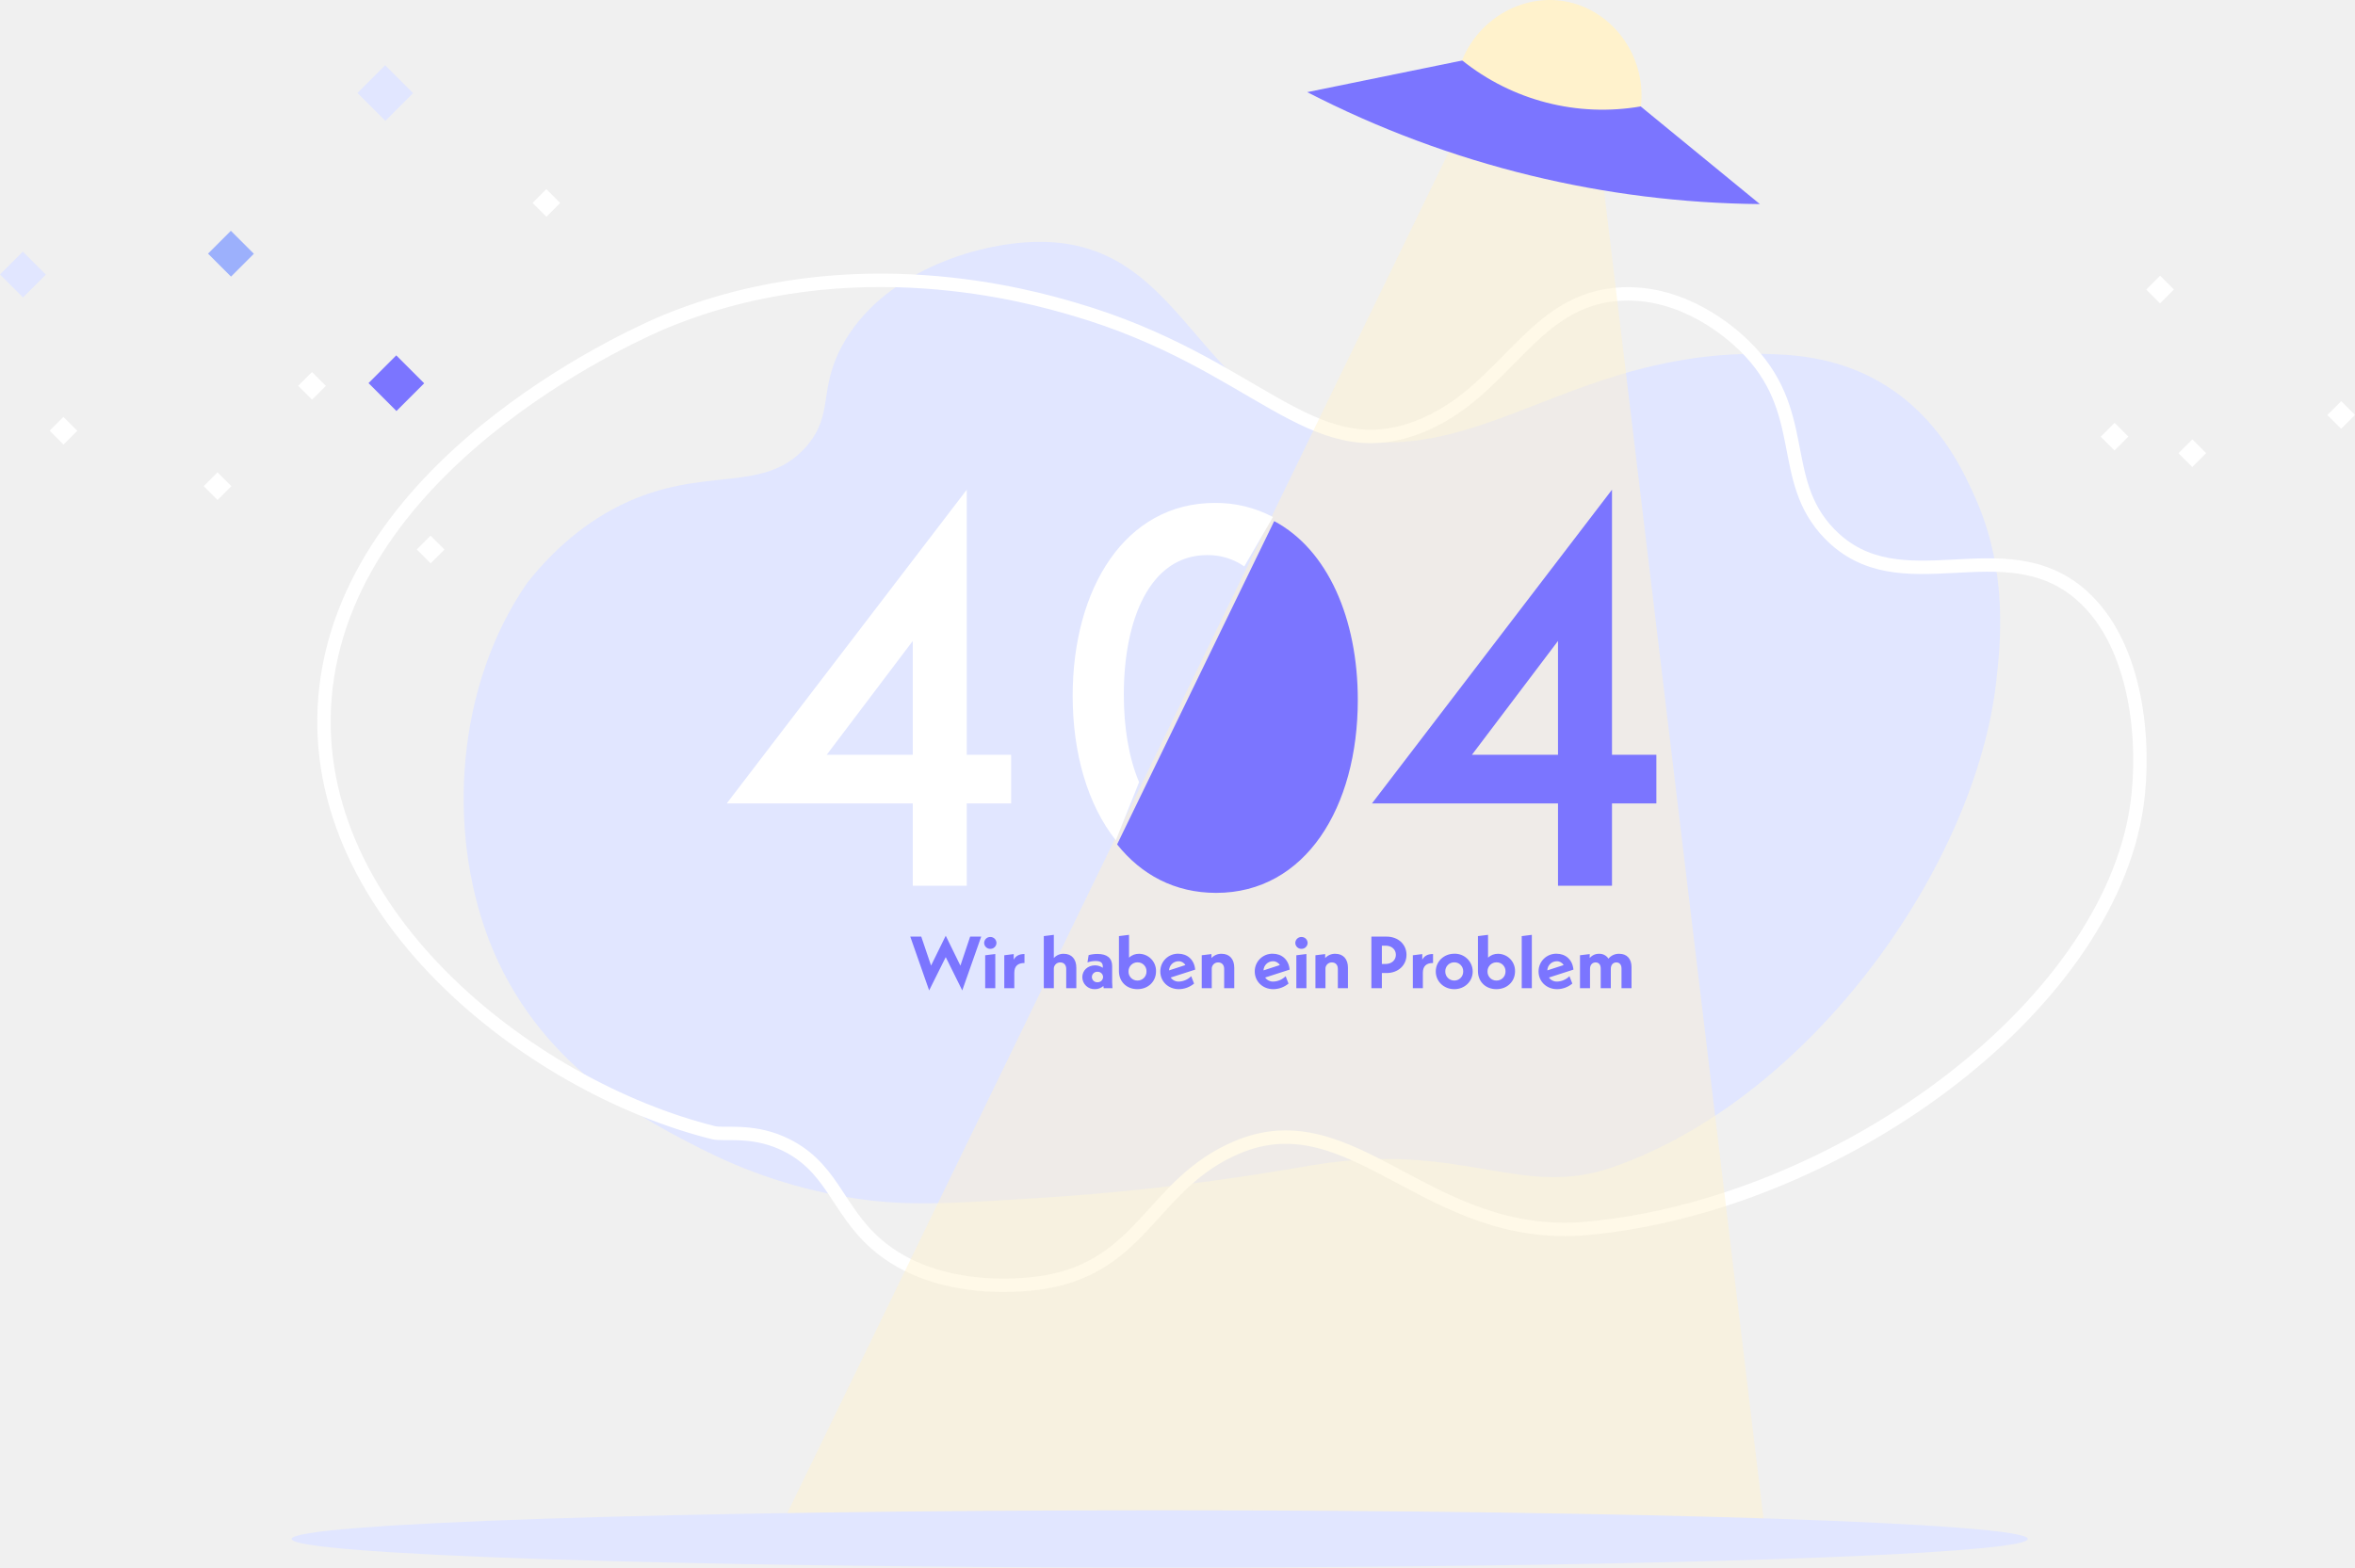
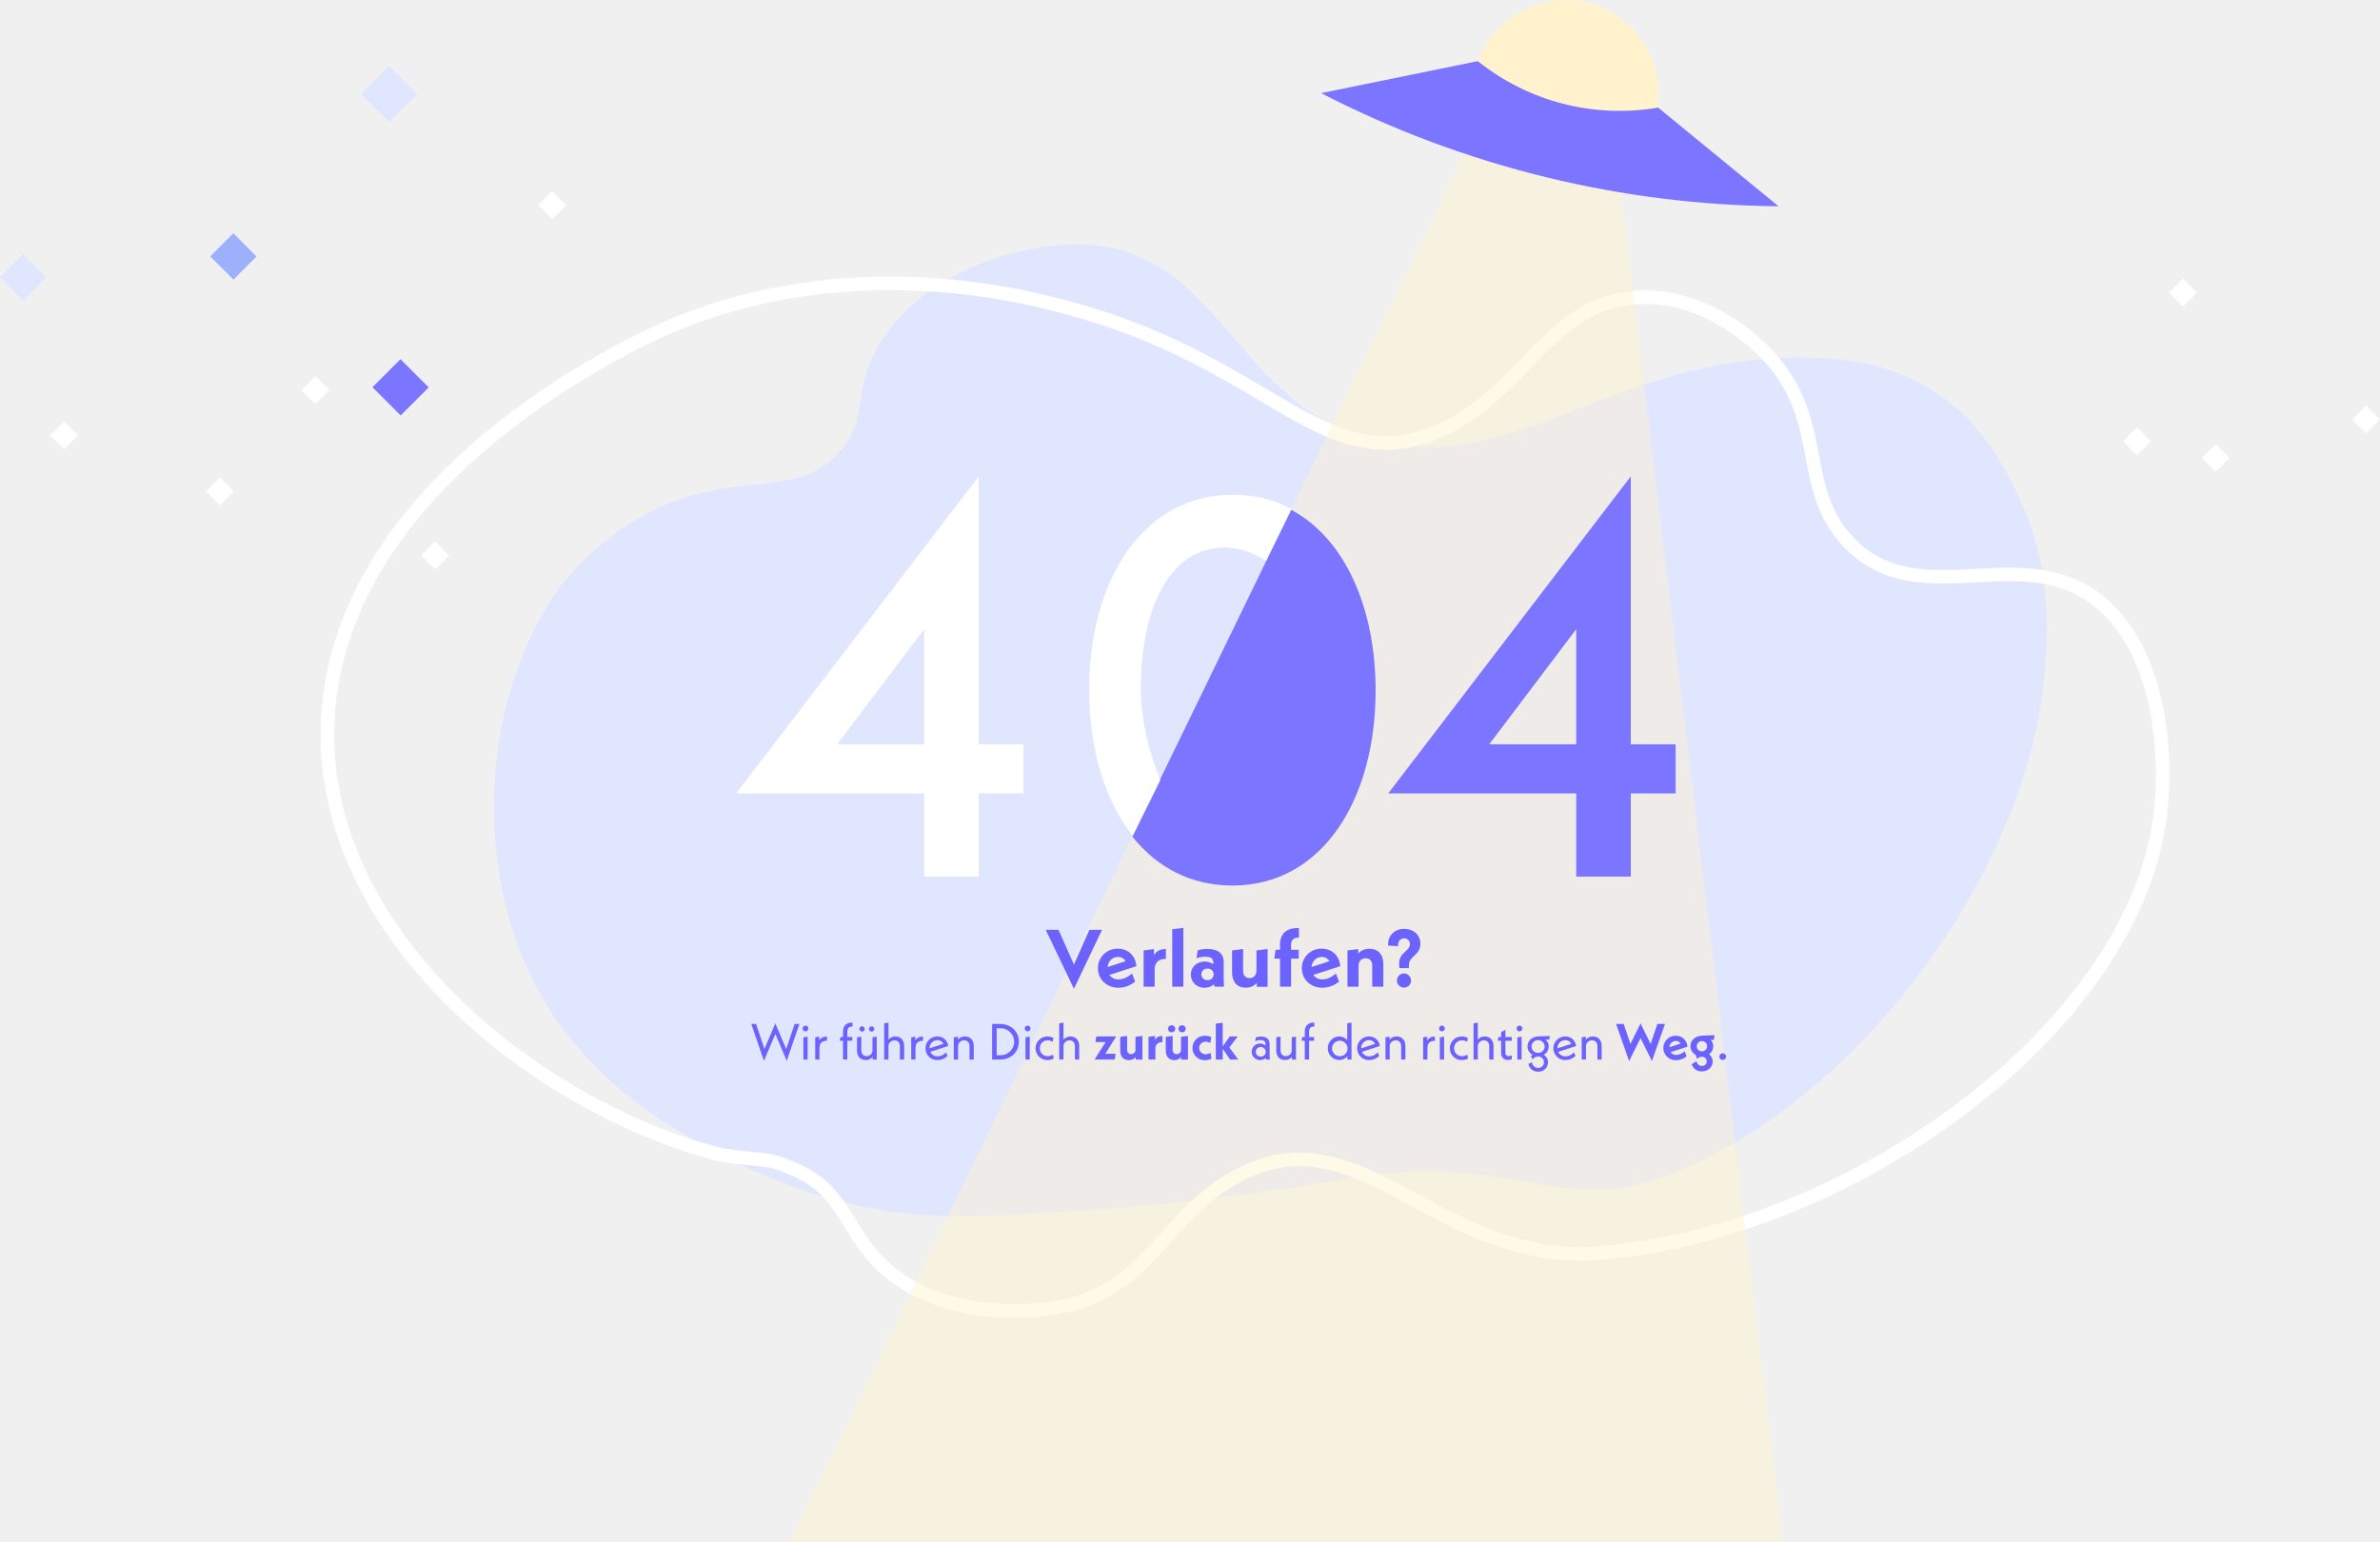
- <svg xmlns="http://www.w3.org/2000/svg" width="1405.343" height="935.707" viewBox="0 0 1405.343 935.707">
-   <g id="Gruppe_3029" data-name="Gruppe 3029" transform="translate(-234.957 -197.275)">
+ <svg xmlns="http://www.w3.org/2000/svg" width="1405.343" height="910.511" viewBox="0 0 1405.343 910.511">
+   <g id="Gruppe_3606" data-name="Gruppe 3606" transform="translate(-234.957 -197.275)">
    <g id="Gruppe_2062" data-name="Gruppe 2062" transform="translate(116.293 96.75)">
-       <path id="Pfad_4411" data-name="Pfad 4411" d="M1805.908,704.544c29.067,20.645,41.794,49.969,47.461,62.474,20.167,44.509,15.339,88.137,12.923,109.969-12.158,109.856-110.019,248.963-228.958,290.417-55.352,19.292-89.588-15.995-179.321-1.175-12.193,2.014-44.326,7.894-90.179,13.123-31.528,3.6-55.729,5.307-67.325,6.054-53.208,3.423-79.811,5.135-108.358,1.568a301.374,301.374,0,0,1-95.81-29.087c-36.205-18.181-100.8-50.615-129.793-126.694-24.953-65.465-19.358-151.284,22.923-212.451,11.422-14.469,29.645-33.652,55.99-46.6,49.5-24.324,85.2-5.762,110.663-34.957,16.726-19.178,6.891-33.577,21.514-60.38,23.489-43.054,78.972-61.091,115.88-61.746,90.2-1.6,93.281,100.192,185.6,117.451,82.5,15.423,138.458-54.943,254.565-50.405C1751.712,682.813,1779.292,685.641,1805.908,704.544Z" transform="translate(-556.309 -370.151)" fill="#e1e6ff" />
-       <path id="Pfad_4412" data-name="Pfad 4412" d="M1630.523,826.751c42.3,43.655,104.1-3.989,150.322,36.632,34.21,30.068,38.3,89.53,33.172,125.449-17.473,122.436-180.228,239.165-328.25,252.59-94.906,8.608-139.362-77.592-208.6-48.443-50.846,21.405-55.7,70.561-114.962,80.533-6.506,1.095-63.366,9.864-100.687-22.974-23.854-20.988-26.139-47.019-56.6-60.315-18.08-7.89-34.441-4.474-40.205-5.906C854.781,1157.008,717.7,1050.339,733.39,918.224c16.553-139.342,191.994-213.866,202.824-218.3,111.685-45.72,218.256-14.6,243.721-7.167,108.888,31.793,140.938,94.792,204.818,70.5,53.073-20.181,67.509-77.569,122.521-79.614,36.383-1.352,63.769,22.5,72.274,30.748C1619.811,753.454,1598.913,794.125,1630.523,826.751Z" transform="translate(-420.16 -407.655)" fill="none" stroke="#fff" stroke-miterlimit="10" stroke-width="8" />
+       <path id="Pfad_4411" data-name="Pfad 4411" d="M1805.908,704.544c29.067,20.645,41.794,49.969,47.461,62.474,20.167,44.509,15.339,88.137,12.923,109.969-12.158,109.856-110.019,248.963-228.958,290.417-55.352,19.292-89.588-15.995-179.321-1.175-12.193,2.014-44.326,7.894-90.179,13.123-31.528,3.6-55.729,5.307-67.325,6.054-53.208,3.423-79.811,5.135-108.358,1.568a301.374,301.374,0,0,1-95.81-29.087c-36.205-18.181-100.8-50.615-129.793-126.694-24.953-65.465-19.358-151.284,22.923-212.451,11.422-14.469,29.645-33.652,55.99-46.6,49.5-24.324,85.2-5.762,110.663-34.957,16.726-19.178,6.891-33.577,21.514-60.38,23.489-43.054,78.972-61.091,115.88-61.746,90.2-1.6,93.281,100.192,185.6,117.451,82.5,15.423,138.458-54.943,254.565-50.405C1751.712,682.813,1779.292,685.641,1805.908,704.544Z" transform="translate(-541.309 -370.151)" fill="#e1e6ff" />
+       <path id="Pfad_4412" data-name="Pfad 4412" d="M1630.523,828.515c42.3,44.165,104.1-4.035,150.322,37.06,34.21,30.419,38.3,90.574,33.172,126.912-17.473,123.864-180.228,241.955-328.25,255.536-94.906,8.708-139.362-78.5-208.6-49.008-50.846,21.655-55.7,71.384-114.962,81.473-6.506,1.107-63.366,9.979-100.687-23.242-23.854-21.233-22.615-44.78-53.08-58.231-18.08-7.982-15.209-4.42-43.729-8.763-109.924-27.628-247.009-135.542-231.315-269.2C749.943,780.088,925.384,704.695,936.214,700.21c111.685-46.253,218.256-14.773,243.721-7.251,108.888,32.164,140.938,95.9,204.818,71.323,53.073-20.417,67.509-78.473,122.521-80.542,36.383-1.368,63.769,22.759,72.274,31.107C1619.811,754.363,1598.913,795.508,1630.523,828.515Z" transform="translate(-420.16 -407.655)" fill="none" stroke="#fff" stroke-miterlimit="10" stroke-width="8" />
      <path id="Pfad_4143" data-name="Pfad 4143" d="M1532.087,499.446,1129.322,1328.44h586.569l-96.656-805.286Z" transform="translate(-544.386 -317.404)" fill="#fff2cc" opacity="0.46" />
-       <path id="Pfad_4144" data-name="Pfad 4144" d="M1262.294,924.313h-26.477V973.44H1203.6V924.313H1092.58l143.236-187.259V895.283h26.477Zm-58.7-29.03V827.334l-51.36,67.949Z" transform="translate(-540.24 -344.216)" fill="#fff" />
-       <path id="Pfad_4413" data-name="Pfad 4413" d="M518.028,0c286.1,0,518.028,7.655,518.028,17.1,0,7.648-152.169,14.124-361.821,16.306-49.445.515-101.848.791-156.207.791C231.929,34.194,0,26.539,0,17.1S231.929,0,518.028,0Z" transform="translate(292.697 1002.039)" fill="#e1e6ff" />
-       <path id="Pfad_4145" data-name="Pfad 4145" d="M1432.112,758.186c31.914,17.032,49.886,58.13,49.886,106.748,0,64.121-31.262,115.162-84.537,115.162-24.761,0-44.755-10.9-59.1-28.942Zm-225.854,33.626q.222.52.514,1.113" transform="translate(-553.068 -346.601)" fill="#7b75ff" />
-       <path id="Pfad_4146" data-name="Pfad 4146" d="M1696.313,924.313h-26.478V973.44h-32.22V924.313H1526.6l143.235-187.259V895.283h26.478Zm-58.7-29.03V827.334l-51.361,67.949Z" transform="translate(-589.215 -344.216)" fill="#7b75ff" />
+       <path id="Pfad_4144" data-name="Pfad 4144" d="M1262.294,924.313h-26.477V973.44H1203.6V924.313H1092.58l143.236-187.259V895.283h26.477Zm-58.7-29.03V827.334l-51.36,67.949Z" transform="translate(-539.24 -355.216)" fill="#fff" />
+       <path id="Pfad_4145" data-name="Pfad 4145" d="M1432.112,758.186c31.914,17.032,49.886,58.13,49.886,106.748,0,64.121-31.262,115.162-84.537,115.162-24.761,0-44.755-10.9-59.1-28.942Zm-225.854,33.626q.222.52.514,1.113" transform="translate(-551.068 -356.601)" fill="#7b75ff" />
+       <path id="Pfad_4146" data-name="Pfad 4146" d="M1696.313,924.313h-26.478V973.44h-32.22V924.313H1526.6l143.235-187.259V895.283h26.478Zm-58.7-29.03V827.334l-51.361,67.949Z" transform="translate(-588.215 -355.216)" fill="#7b75ff" />
      <path id="Pfad_4158" data-name="Pfad 4158" d="M1634,434.8l119.167,97.654a602.194,602.194,0,0,1-136.718-17.034,602.209,602.209,0,0,1-133.4-49.785Z" transform="translate(-584.301 -310.109)" fill="#7b75ff" />
      <path id="Pfad_4159" data-name="Pfad 4159" d="M1587.183,443.543c10.229-25.106,36.231-39.581,61.321-35.208,28.083,4.894,48.82,32.323,45.429,62.728a133.8,133.8,0,0,1-106.749-27.521Z" transform="translate(-596.051 -307.036)" fill="#fff2cc" />
-       <path id="Pfad_4160" data-name="Pfad 4160" d="M1427.691,783.853a37.878,37.878,0,0,0-22.127-6.773c-34.453,0-49.765,38.919-49.765,83.262,0,19.394,2.929,37.751,9.109,52.268l-13.872,34.716c-16.706-21.014-25.754-51.725-25.754-86.221,0-64.121,31.263-115.163,84.857-115.163a72.7,72.7,0,0,1,34.652,8.416Z" transform="translate(-566.498 -345.219)" fill="#fff" />
-       <g id="Brustkrebs_Monat" data-name="Brustkrebs Monat" transform="translate(661.516 646.402)" style="isolation: isolate">
-         <path id="Pfad_5413" data-name="Pfad 5413" d="M42.68-30.8h-6.6L30.272-13.464,21.516-31.328,12.76-13.508,6.908-30.8H.352L11.616,1.32l9.9-19.888L31.372,1.32Zm5.412,7.3a3.6,3.6,0,0,0,3.7-3.52,3.608,3.608,0,0,0-3.7-3.564,3.6,3.6,0,0,0-3.652,3.564A3.589,3.589,0,0,0,48.092-23.5ZM45.056,0h6.028V-20.416l-6.028.748ZM62.084-17.028v-3.344l-5.632.7V0h5.984V-9.2c0-4.048,2.156-5.852,6.072-5.852v-5.368C65.34-20.416,63.272-19.272,62.084-17.028Zm29.876-3.52A7.633,7.633,0,0,0,86.02-18v-13.86l-5.984.748V0H86.02V-11.308A3.771,3.771,0,0,1,89.848-15.4c2.112,0,3.564,1.408,3.564,3.872V0H99.44V-12.276C99.44-17.336,96.668-20.548,91.96-20.548ZM121,0l-.176-3.608v-9.636c0-4.84-3.124-7.216-8.8-7.216a20.455,20.455,0,0,0-5.236.7l-.7,4.356a15.069,15.069,0,0,1,4.8-.836c3.256,0,4.356,1.144,4.356,3.344v.7a8.418,8.418,0,0,0-4.576-1.452c-4.444,0-7.656,3.08-7.656,7.084a7.21,7.21,0,0,0,7.48,7.128,7.517,7.517,0,0,0,5.1-1.892L115.764,0Zm-8.976-3.564a3.151,3.151,0,0,1-3.3-3.124,3.151,3.151,0,0,1,3.3-3.124,3.2,3.2,0,0,1,3.388,3.124A3.2,3.2,0,0,1,112.024-3.564Zm24.86-16.984A8.493,8.493,0,0,0,130.9-18.26v-13.6l-6.028.748v20.9c0,6.38,4.664,10.78,11,10.78C142.3.572,147-3.96,147-10.076A10.176,10.176,0,0,0,136.884-20.548Zm-.968,15.972a5.253,5.253,0,0,1-5.324-5.412A5.31,5.31,0,0,1,136-15.444a5.253,5.253,0,0,1,5.324,5.412A5.31,5.31,0,0,1,135.916-4.576Zm24.772.616a5.718,5.718,0,0,1-4.928-2.42l14.608-4.708c-.528-6.072-4.8-9.5-10.032-9.5a10.513,10.513,0,0,0-10.78,10.6c0,5.94,4.708,10.56,11.088,10.56a14.343,14.343,0,0,0,9.064-3.344l-1.716-4.4A10.928,10.928,0,0,1,160.688-3.96ZM160.38-16.1a4.606,4.606,0,0,1,4.136,2.288l-9.724,3.168A5.653,5.653,0,0,1,160.38-16.1Zm25.784-4.444A7.919,7.919,0,0,0,180.092-18v-2.376l-5.808.7V0h5.984V-11.308A3.747,3.747,0,0,1,184.1-15.4c2.112,0,3.564,1.408,3.564,3.872V0h6.028V-12.276C193.688-17.336,190.916-20.548,186.164-20.548ZM217.052-3.96a5.718,5.718,0,0,1-4.928-2.42l14.608-4.708c-.528-6.072-4.8-9.5-10.032-9.5a10.513,10.513,0,0,0-10.78,10.6c0,5.94,4.708,10.56,11.088,10.56a14.343,14.343,0,0,0,9.064-3.344l-1.716-4.4A10.928,10.928,0,0,1,217.052-3.96ZM216.744-16.1a4.606,4.606,0,0,1,4.136,2.288l-9.724,3.168A5.653,5.653,0,0,1,216.744-16.1ZM233.772-23.5a3.6,3.6,0,0,0,3.7-3.52,3.608,3.608,0,0,0-3.7-3.564,3.6,3.6,0,0,0-3.652,3.564A3.589,3.589,0,0,0,233.772-23.5ZM230.736,0h6.028V-20.416l-6.028.748Zm23.276-20.548A7.919,7.919,0,0,0,247.94-18v-2.376l-5.808.7V0h5.984V-11.308a3.747,3.747,0,0,1,3.828-4.092c2.112,0,3.564,1.408,3.564,3.872V0h6.028V-12.276C261.536-17.336,258.764-20.548,254.012-20.548ZM284.592-30.8h-9.064V0h6.248V-9.064h2.816c6.864,0,11.88-4.576,11.88-10.868S291.456-30.8,284.592-30.8Zm-.528,16.324h-2.288V-25.388h2.288c3.52,0,6.072,2.244,6.072,5.456C290.136-16.764,287.584-14.476,284.064-14.476Zm21.824-2.552v-3.344l-5.632.7V0h5.984V-9.2c0-4.048,2.156-5.852,6.072-5.852v-5.368C309.144-20.416,307.076-19.272,305.888-17.028Zm19.1,17.6c6.2,0,11-4.62,11-10.56a10.647,10.647,0,0,0-11-10.6c-6.2,0-11.044,4.62-11.044,10.6C313.94-4.048,318.78.572,324.984.572Zm0-5.148a5.327,5.327,0,0,1-5.368-5.456,5.29,5.29,0,0,1,5.368-5.412,5.253,5.253,0,0,1,5.324,5.412A5.29,5.29,0,0,1,324.984-4.576ZM351.12-20.548a8.493,8.493,0,0,0-5.984,2.288v-13.6l-6.028.748v20.9c0,6.38,4.664,10.78,11,10.78,6.424,0,11.132-4.532,11.132-10.648A10.176,10.176,0,0,0,351.12-20.548Zm-.968,15.972a5.253,5.253,0,0,1-5.324-5.412,5.31,5.31,0,0,1,5.412-5.456,5.253,5.253,0,0,1,5.324,5.412A5.31,5.31,0,0,1,350.152-4.576ZM365.244,0h6.028V-31.856l-6.028.748Zm21.164-3.96a5.718,5.718,0,0,1-4.928-2.42l14.608-4.708c-.528-6.072-4.8-9.5-10.032-9.5a10.513,10.513,0,0,0-10.78,10.6c0,5.94,4.708,10.56,11.088,10.56a14.343,14.343,0,0,0,9.064-3.344l-1.716-4.4A10.928,10.928,0,0,1,386.408-3.96ZM386.1-16.1a4.606,4.606,0,0,1,4.136,2.288l-9.724,3.168A5.653,5.653,0,0,1,386.1-16.1Zm37.356-4.444a7.989,7.989,0,0,0-6.468,2.9,6.294,6.294,0,0,0-5.588-2.9A6.968,6.968,0,0,0,405.812-18v-2.376l-5.808.7V0h5.984V-11.616c0-2.332,1.408-3.784,3.344-3.784,1.8,0,3.036,1.276,3.036,3.564V0H418.4V-11.616c0-2.332,1.364-3.784,3.3-3.784,1.8,0,3.08,1.276,3.08,3.564V0h5.984V-12.584C430.76-17.424,428.12-20.548,423.456-20.548Z" transform="translate(0 44)" fill="#7b75ff" />
-       </g>
+       <path id="Pfad_4160" data-name="Pfad 4160" d="M1429.666,785.025c-6.236-4.341-15.568-7.946-24.1-7.946-34.453,0-49.765,38.919-49.765,83.262,0,19.394,5.381,39.523,11.56,54.04l-16.323,32.943c-16.706-21.014-25.754-51.725-25.754-86.221,0-64.121,31.263-115.163,84.857-115.163a72.7,72.7,0,0,1,34.652,8.416Z" transform="translate(-563.498 -353.219)" fill="#fff" />
    </g>
    <g id="Gruppe_3027" data-name="Gruppe 3027" transform="translate(107.387 56.891)">
      <rect id="Rechteck_348-2" data-name="Rechteck 348-2" width="19.278" height="19.404" transform="translate(127.57 304.221) rotate(-45)" fill="#e1e6ff" />
      <rect id="Rechteck_349-2" data-name="Rechteck 349-2" width="19.278" height="19.404" transform="translate(251.703 291.779) rotate(-45)" fill="#9cb0fc" />
      <rect id="Rechteck_350-2" data-name="Rechteck 350-2" width="23.417" height="23.569" transform="translate(347.482 369.061) rotate(-45)" fill="#7b75ff" />
      <rect id="Rechteck_351-2" data-name="Rechteck 351-2" width="23.417" height="23.569" transform="translate(340.87 195.877) rotate(-45)" fill="#e1e6ff" />
      <rect id="Rechteck_351-2-2" data-name="Rechteck 351-2" width="11.634" height="11.71" transform="translate(157.191 397.479) rotate(-45)" fill="#fff" />
      <rect id="Rechteck_351-2-3" data-name="Rechteck 351-2" width="11.634" height="11.71" transform="translate(305.523 370.678) rotate(-45)" fill="#fff" />
      <rect id="Rechteck_351-2-4" data-name="Rechteck 351-2" width="11.634" height="11.71" transform="translate(249.127 430.559) rotate(-45)" fill="#fff" />
      <rect id="Rechteck_351-2-5" data-name="Rechteck 351-2" width="11.634" height="11.71" transform="translate(376.289 468.363) rotate(-45)" fill="#fff" />
      <rect id="Rechteck_351-2-6" data-name="Rechteck 351-2" width="11.634" height="11.71" transform="translate(445.357 261.494) rotate(-45)" fill="#fff" />
    </g>
    <g id="Gruppe_3028" data-name="Gruppe 3028" transform="translate(-73 -47)">
      <rect id="Rechteck_351-2-7" data-name="Rechteck 351-2" width="11.71" height="11.634" transform="translate(1607.959 514.814) rotate(-45)" fill="#fff" />
      <rect id="Rechteck_351-2-8" data-name="Rechteck 351-2" width="11.71" height="11.634" transform="translate(1561.561 504.934) rotate(-45)" fill="#fff" />
      <rect id="Rechteck_351-2-9" data-name="Rechteck 351-2" width="11.71" height="11.634" transform="translate(1588.723 417.129) rotate(-45)" fill="#fff" />
      <rect id="Rechteck_351-2-10" data-name="Rechteck 351-2" width="11.71" height="11.634" transform="translate(1696.793 491.998) rotate(-45)" fill="#fff" />
    </g>
+     <path id="Pfad_7169" data-name="Pfad 7169" d="M76.99,9H74.17L69.19,23.82,62.77,8.64,56.35,23.79,51.4,9H48.58l7.47,21.78L62.8,14.91l6.72,15.87Zm3.6,4.38a1.7,1.7,0,1,0-1.71-1.71A1.69,1.69,0,0,0,80.59,13.38ZM79.33,30h2.52V16.47l-2.52.45Zm9.39-11.31V16.5l-2.4.39V30h2.52V23.25c0-2.91,1.53-4.32,4.44-4.32V16.47A4.968,4.968,0,0,0,88.72,18.69Zm19.32-8.16h.33V8.19h-.36c-3.3,0-5.28,1.92-5.28,5.28v3.24h-1.5l-.42,2.22h1.92V30h2.55V18.93h2.94V16.71h-2.94V13.62C105.28,11.55,106.27,10.53,108.04,10.53Zm5.97,3a1.575,1.575,0,1,0-1.59-1.59A1.581,1.581,0,0,0,114.01,13.53Zm5.64,0a1.575,1.575,0,1,0,0-3.15,1.575,1.575,0,1,0,0,3.15Zm.48,3.36v7.35a3.41,3.41,0,0,1-3.45,3.75c-1.86,0-3.15-1.2-3.15-3.51V16.47l-2.52.42v7.86c0,3.51,2.1,5.55,5.13,5.55a5.25,5.25,0,0,0,4.11-1.83v1.56h2.4V16.47Zm13.56-.51a5.119,5.119,0,0,0-4.11,1.89V8.22l-2.52.42V30h2.52V22.47a3.486,3.486,0,0,1,3.54-3.78c1.89,0,3.21,1.23,3.21,3.51V30h2.52V21.96C138.85,18.45,136.69,16.38,133.69,16.38Zm11.73,2.31V16.5l-2.4.39V30h2.52V23.25c0-2.91,1.53-4.32,4.44-4.32V16.47A4.968,4.968,0,0,0,145.42,18.69Zm13.17,9.45a4.578,4.578,0,0,1-4.32-2.67l10.56-3.42a6.206,6.206,0,0,0-6.36-5.67,6.976,6.976,0,1,0,.09,13.95,8.512,8.512,0,0,0,5.91-2.43l-.9-2.16A6.583,6.583,0,0,1,158.59,28.14Zm-.12-9.6a3.755,3.755,0,0,1,3.57,2.19l-8.22,2.67A4.685,4.685,0,0,1,158.47,18.54Zm16.29-2.16a5.3,5.3,0,0,0-4.2,1.89V16.5l-2.4.39V30h2.52V22.47a3.5,3.5,0,0,1,3.54-3.81c1.89,0,3.21,1.23,3.21,3.54V30h2.52V21.96C179.95,18.45,177.82,16.38,174.76,16.38ZM190.78,30h4.83c6.27,0,10.98-4.5,10.98-10.5S201.88,9,195.61,9h-4.83Zm2.7-2.55V11.55h2.1a7.954,7.954,0,1,1,0,15.9Zm18.27-14.07a1.7,1.7,0,1,0-1.71-1.71A1.69,1.69,0,0,0,211.75,13.38ZM210.49,30h2.52V16.47l-2.52.45Zm13.02.33a8.3,8.3,0,0,0,3.63-.87l-.39-2.37a6.381,6.381,0,0,1-3.18.96,4.586,4.586,0,0,1-4.62-4.71,4.543,4.543,0,0,1,4.62-4.68,6.191,6.191,0,0,1,3.03.87l.42-2.31a7.931,7.931,0,0,0-3.51-.84,6.976,6.976,0,1,0,0,13.95Zm13.53-13.95a5.119,5.119,0,0,0-4.11,1.89V8.22l-2.52.42V30h2.52V22.47a3.486,3.486,0,0,1,3.54-3.78c1.89,0,3.21,1.23,3.21,3.51V30h2.52V21.96C242.2,18.45,240.04,16.38,237.04,16.38Zm27.03-.03H252.28l-.51,3.36h6.03L251.26,30H263.2l.51-3.39h-6.09Zm11.37.24v7.47a2.517,2.517,0,0,1-2.55,2.76,2.324,2.324,0,0,1-2.37-2.61V16.08l-4.08.51v8.13c0,3.45,1.83,5.64,5.04,5.64a5.314,5.314,0,0,0,4.08-1.74v1.41h3.99V16.08Zm11.52,1.8V16.11l-3.84.48V30h4.08V23.73c0-2.76,1.47-3.99,4.14-3.99V16.08C289.18,16.08,287.77,16.86,286.96,18.39Zm9.81-4.47a2.072,2.072,0,1,0,0-4.14,2.071,2.071,0,1,0,0,4.14Zm6.18,0a2.072,2.072,0,1,0,0-4.14,2.071,2.071,0,1,0,0,4.14Zm-.63,2.67v7.47a2.517,2.517,0,0,1-2.55,2.76,2.324,2.324,0,0,1-2.37-2.61V16.08l-4.08.51v8.13c0,3.45,1.83,5.64,5.04,5.64a5.314,5.314,0,0,0,4.08-1.74v1.41h3.99V16.08Zm14.28,13.8a8.532,8.532,0,0,0,3.69-.84l-.51-3.51a6.092,6.092,0,0,1-2.94.84,3.721,3.721,0,1,1-.03-7.44,5.964,5.964,0,0,1,2.79.78l.57-3.51a9.21,9.21,0,0,0-3.6-.75,7.221,7.221,0,1,0,.03,14.43ZM336.1,30l-5.22-7.11,4.95-6.54h-4.71l-4.17,5.85V8.28l-4.08.51V30h4.08V23.67L331.27,30Zm18.66,0-.12-2.52V20.82c0-2.79-1.74-4.38-5.1-4.38a9.822,9.822,0,0,0-3.03.48l-.42,2.19a9.841,9.841,0,0,1,3.24-.6c2.13,0,2.85.84,2.85,2.52v.72a4.9,4.9,0,1,0-3.15,8.58,5.08,5.08,0,0,0,3.33-1.2l.09.87Zm-5.37-1.71a2.837,2.837,0,1,1,0-5.67,2.838,2.838,0,1,1,0,5.67Zm18.3-11.4v7.35a3.41,3.41,0,0,1-3.45,3.75c-1.86,0-3.15-1.2-3.15-3.51V16.47l-2.52.42v7.86c0,3.51,2.1,5.55,5.13,5.55a5.25,5.25,0,0,0,4.11-1.83v1.56h2.4V16.47Zm13.02-6.36h.33V8.19h-.36c-3.3,0-5.28,1.92-5.28,5.28v3.24h-1.5l-.42,2.22h1.92V30h2.55V18.93h2.94V16.71h-2.94V13.62C377.95,11.55,378.94,10.53,380.71,10.53Zm19.77-1.89v9.9a6.01,6.01,0,0,0-4.71-2.16,6.852,6.852,0,0,0-6.78,6.96,6.833,6.833,0,0,0,6.78,6.96,6.045,6.045,0,0,0,4.77-2.22V30H403V8.22Zm-4.41,19.41a4.574,4.574,0,0,1-4.56-4.71,4.577,4.577,0,1,1,4.56,4.71Zm17.4.09a4.578,4.578,0,0,1-4.32-2.67l10.56-3.42a6.206,6.206,0,0,0-6.36-5.67,6.976,6.976,0,1,0,.09,13.95,8.512,8.512,0,0,0,5.91-2.43l-.9-2.16A6.583,6.583,0,0,1,413.47,28.14Zm-.12-9.6a3.755,3.755,0,0,1,3.57,2.19L408.7,23.4A4.685,4.685,0,0,1,413.35,18.54Zm16.29-2.16a5.3,5.3,0,0,0-4.2,1.89V16.5l-2.4.39V30h2.52V22.47a3.5,3.5,0,0,1,3.54-3.81c1.89,0,3.21,1.23,3.21,3.54V30h2.52V21.96C434.83,18.45,432.7,16.38,429.64,16.38Zm18.06,2.31V16.5l-2.4.39V30h2.52V23.25c0-2.91,1.53-4.32,4.44-4.32V16.47A4.968,4.968,0,0,0,447.7,18.69Zm8.7-5.31a1.7,1.7,0,1,0-1.71-1.71A1.69,1.69,0,0,0,456.4,13.38ZM455.14,30h2.52V16.47l-2.52.45Zm13.02.33a8.3,8.3,0,0,0,3.63-.87l-.39-2.37a6.381,6.381,0,0,1-3.18.96,4.586,4.586,0,0,1-4.62-4.71,4.543,4.543,0,0,1,4.62-4.68,6.192,6.192,0,0,1,3.03.87l.42-2.31a7.931,7.931,0,0,0-3.51-.84,6.976,6.976,0,1,0,0,13.95Zm13.53-13.95a5.119,5.119,0,0,0-4.11,1.89V8.22l-2.52.42V30h2.52V22.47a3.486,3.486,0,0,1,3.54-3.78c1.89,0,3.21,1.23,3.21,3.51V30h2.52V21.96C486.85,18.45,484.69,16.38,481.69,16.38Zm15.96,2.55V16.71h-3.78V12.45l-2.52,1.41v2.85h-1.59l-.42,2.22h2.01v7.2a3.746,3.746,0,0,0,4.02,4.11,5.665,5.665,0,0,0,2.28-.45V27.54a5.3,5.3,0,0,1-1.89.42,1.8,1.8,0,0,1-1.89-2.04V18.93Zm4.53-5.55a1.7,1.7,0,1,0-1.71-1.71A1.69,1.69,0,0,0,502.18,13.38ZM500.92,30h2.52V16.47l-2.52.45Zm19.23-13.92-6.84.27c-3.9.15-6.39,2.73-6.39,5.91a5.618,5.618,0,0,0,3,4.98,6.587,6.587,0,0,0-1.02.84l1.05,1.8a3.971,3.971,0,0,1,3.21-1.65,3.377,3.377,0,1,1,.03,6.75,3.564,3.564,0,0,1-3.6-3.39l-2.16.99a5.637,5.637,0,0,0,5.76,4.59,5.564,5.564,0,0,0,5.85-5.49,5.165,5.165,0,0,0-2.52-4.47,5.634,5.634,0,0,0,2.94-4.92,5.378,5.378,0,0,0-1.95-4.17l2.22.18Zm-6.96,9.96a3.726,3.726,0,0,1-3.9-3.72,3.886,3.886,0,0,1,7.77,0A3.7,3.7,0,0,1,513.19,26.04Zm16.17,2.1a4.578,4.578,0,0,1-4.32-2.67l10.56-3.42a6.206,6.206,0,0,0-6.36-5.67,6.976,6.976,0,1,0,.09,13.95,8.512,8.512,0,0,0,5.91-2.43l-.9-2.16A6.583,6.583,0,0,1,529.36,28.14Zm-.12-9.6a3.755,3.755,0,0,1,3.57,2.19l-8.22,2.67A4.685,4.685,0,0,1,529.24,18.54Zm16.29-2.16a5.3,5.3,0,0,0-4.2,1.89V16.5l-2.4.39V30h2.52V22.47a3.5,3.5,0,0,1,3.54-3.81c1.89,0,3.21,1.23,3.21,3.54V30h2.52V21.96C550.72,18.45,548.59,16.38,545.53,16.38ZM588.1,9h-4.5l-3.96,11.82L573.67,8.64,567.7,20.79,563.71,9h-4.47l7.68,21.9,6.75-13.56,6.72,13.56Zm6.63,18.3a3.9,3.9,0,0,1-3.36-1.65l9.96-3.21a6.647,6.647,0,0,0-6.84-6.48,7.22,7.22,0,1,0,.21,14.43,9.779,9.779,0,0,0,6.18-2.28l-1.17-3A7.451,7.451,0,0,1,594.73,27.3Zm-.21-8.28a3.141,3.141,0,0,1,2.82,1.56l-6.63,2.16A3.854,3.854,0,0,1,594.52,19.02Zm22.86-3.42-7.35.3c-4.5.21-6.9,3.06-6.9,6.21a5.8,5.8,0,0,0,3.09,5.13l.81,2.4a3.827,3.827,0,0,1,2.79-1.29,2.736,2.736,0,1,1,.06,5.46,3.162,3.162,0,0,1-3.15-2.79l-2.88,1.74a6.015,6.015,0,0,0,6.06,4.23c3.81,0,6.36-2.67,6.36-5.82a5.137,5.137,0,0,0-2.19-4.29,5.714,5.714,0,0,0,2.52-4.74,5.3,5.3,0,0,0-1.56-3.81l1.89.12Zm-7.5,3.51a2.985,2.985,0,0,1,3.06,3,3.045,3.045,0,1,1-3.06-3Zm12.33,11.16a1.98,1.98,0,1,0-2.01-1.98A1.992,1.992,0,0,0,622.21,30.27Z" transform="translate(630 793)" fill="#6c63ff" />
+     <path id="Pfad_7168" data-name="Pfad 7168" d="M248.224,14.4,239.1,34.9l-9.12-20.5h-7.536L239.1,49.2l16.608-34.8Zm17.184,29.28a6.238,6.238,0,0,1-5.376-2.64L275.968,35.9c-.576-6.624-5.232-10.368-10.944-10.368A11.469,11.469,0,0,0,253.264,37.1c0,6.48,5.136,11.52,12.1,11.52a15.647,15.647,0,0,0,9.888-3.648l-1.872-4.8C270.592,42.672,267.9,43.68,265.408,43.68Zm-.336-13.248a5.025,5.025,0,0,1,4.512,2.5l-10.608,3.456C259.312,32.928,261.76,30.432,265.072,30.432Zm21.312-1.008V25.776l-6.144.768V48h6.528V37.968c0-4.416,2.352-6.384,6.624-6.384V25.728C289.936,25.728,287.68,26.976,286.384,29.424ZM297.136,48h6.576V13.248l-6.576.816Zm30.576,0-.192-3.936V33.552c0-5.28-3.408-7.872-9.6-7.872a22.315,22.315,0,0,0-5.712.768L311.44,31.2a16.439,16.439,0,0,1,5.232-.912c3.552,0,4.752,1.248,4.752,3.648V34.7a9.184,9.184,0,0,0-4.992-1.584c-4.848,0-8.352,3.36-8.352,7.728a7.865,7.865,0,0,0,8.16,7.776,8.2,8.2,0,0,0,5.568-2.064L322,48Zm-9.792-3.888a3.413,3.413,0,1,1,0-6.816,3.419,3.419,0,1,1,0,6.816Zm28.944-17.568V38.5c0,2.688-1.68,4.416-4.08,4.416-2.256,0-3.792-1.536-3.792-4.176V25.728l-6.528.816V39.552c0,5.52,2.928,9.024,8.064,9.024a8.5,8.5,0,0,0,6.528-2.784v2.256h6.384V25.728Zm24.528-7.488h.576V13.344H371.2c-6.672,0-10.416,3.456-10.416,9.744V26.16h-2.592l-.816,5.28h3.408V48h6.528V31.44h4.512V26.16h-4.512V23.328C367.312,20.544,368.752,19.056,371.392,19.056Zm14.4,24.624a6.238,6.238,0,0,1-5.376-2.64L396.352,35.9c-.576-6.624-5.232-10.368-10.944-10.368A11.469,11.469,0,0,0,373.648,37.1c0,6.48,5.136,11.52,12.1,11.52a15.647,15.647,0,0,0,9.888-3.648l-1.872-4.8C390.976,42.672,388.288,43.68,385.792,43.68Zm-.336-13.248a5.025,5.025,0,0,1,4.512,2.5L379.36,36.384C379.7,32.928,382.144,30.432,385.456,30.432Zm28.128-4.848a8.639,8.639,0,0,0-6.624,2.784V25.776l-6.336.768V48h6.528V35.664c0-2.736,1.728-4.464,4.176-4.464,2.3,0,3.888,1.536,3.888,4.224V48h6.576V34.608C421.792,29.088,418.768,25.584,413.584,25.584Zm17.664,11.424h5.616l.048-2.064c.144-5.088,6.768-5.568,6.768-12.288,0-5.376-4.176-8.832-9.552-8.832-5.9,0-9.936,4.224-9.5,9.888l5.9.336c-.24-2.976,1.344-4.608,3.5-4.608a3.288,3.288,0,0,1,3.456,3.408c0,4.32-6.72,4.9-6.336,11.856Zm2.928,11.52a4.18,4.18,0,1,0-4.368-4.176A4.212,4.212,0,0,0,434.176,48.528Z" transform="translate(630 732)" fill="#6c63ff" />
  </g>
</svg>
